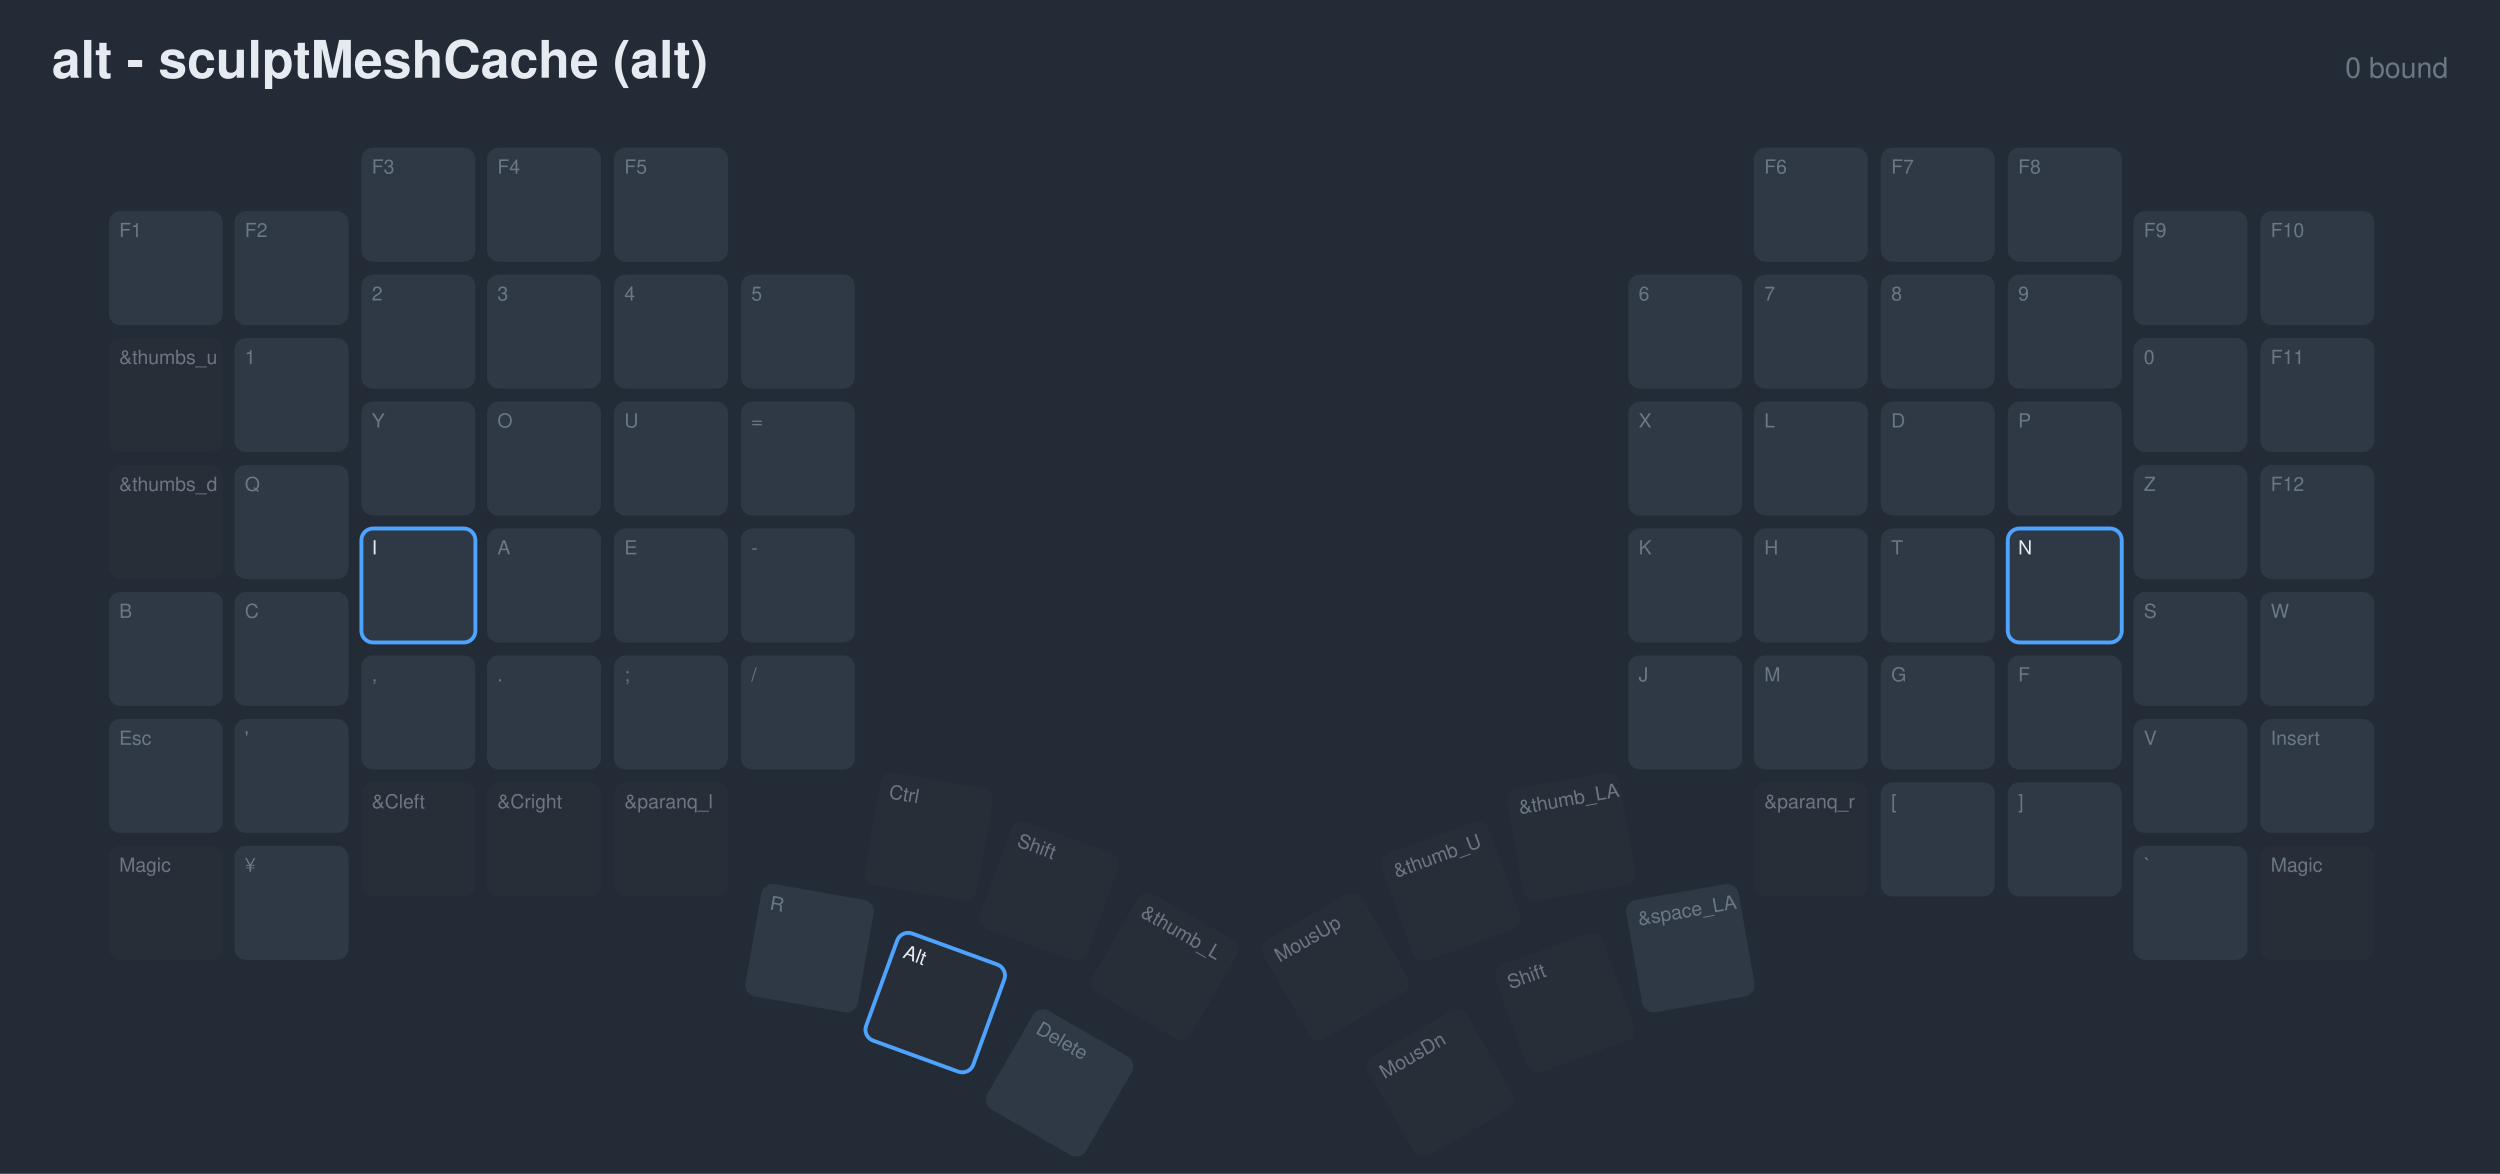
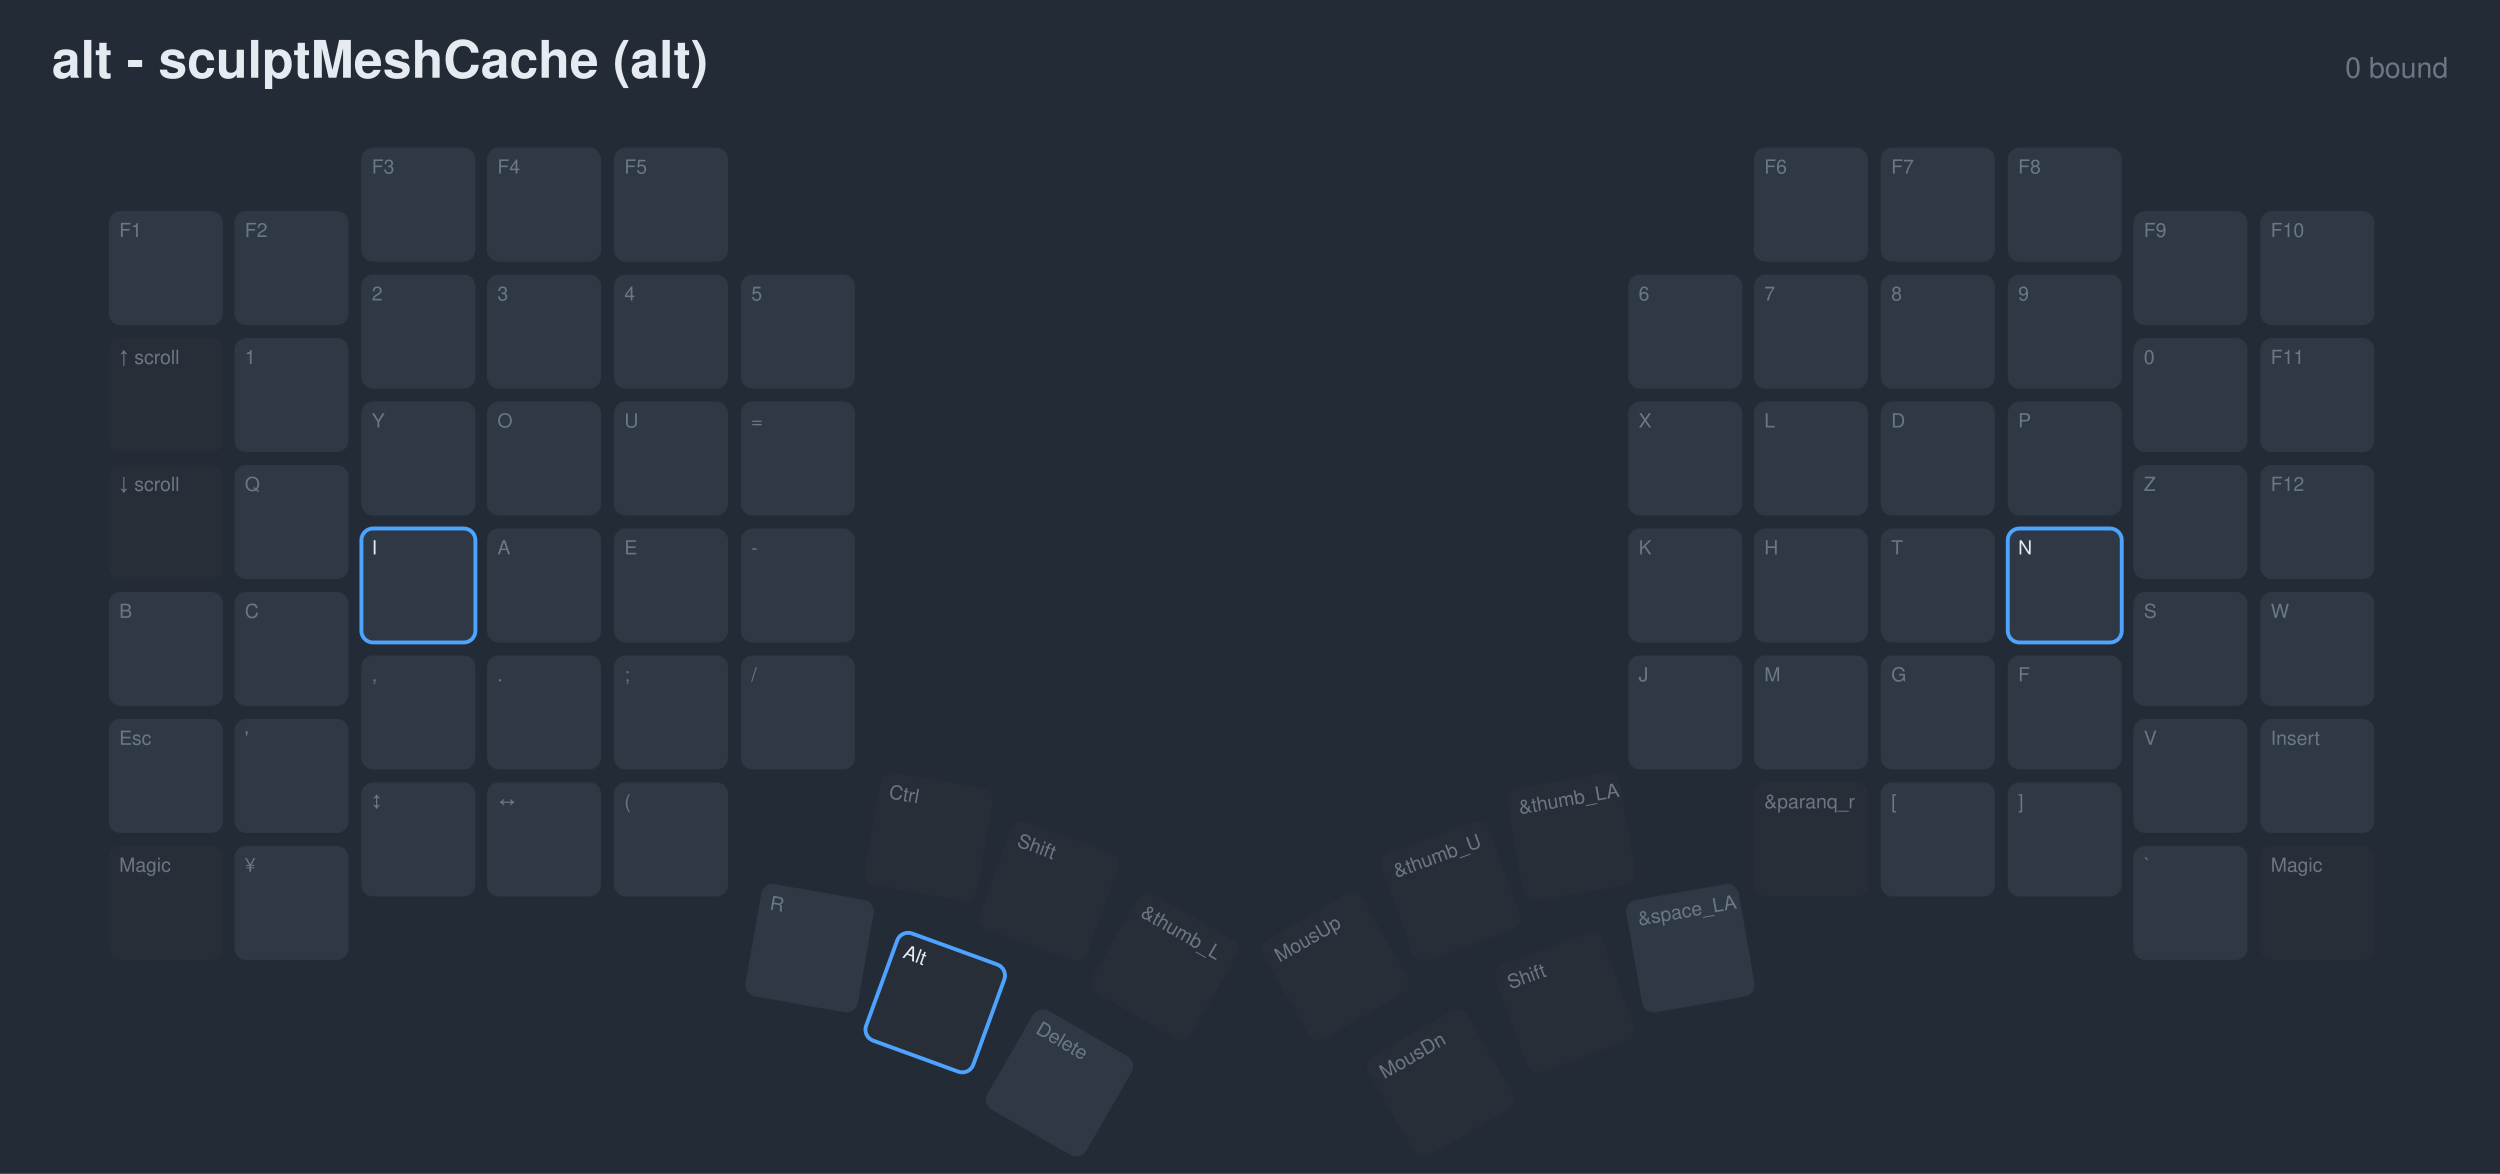
<svg xmlns="http://www.w3.org/2000/svg" width="1930" height="906" viewBox="0 0 1930 906">
  <rect width="1930" height="906" fill="#232b36" />
  <rect x="0" y="0" width="1930" height="906" fill="#232b36" />
  <text x="40" y="60" font-family="Helvetica, Arial, sans-serif" font-size="40" font-weight="bold" fill="#e6ebf2">alt  -  sculptMeshCache   (alt)</text>
  <text x="1890" y="60" text-anchor="end" font-family="Helvetica, Arial, sans-serif" font-size="22" fill="#6b7784">0 bound</text>
  <g transform="translate(-0 96)">
    <g>
      <rect x="84" y="67" width="88" height="88" rx="9" fill="#2f3945" stroke="none" stroke-width="3" />
      <text x="92" y="87" font-family="Helvetica, Arial, sans-serif" font-size="15" fill="#6b7784">F1</text>
    </g>
    <g>
      <rect x="84" y="165" width="88" height="88" rx="9" fill="#272e38" stroke="none" stroke-width="3" />
-       <text x="92" y="185" font-family="Helvetica, Arial, sans-serif" font-size="15" fill="#6b7784">&amp;thumbs_u</text>
+       <text x="92" y="185" font-family="Helvetica, Arial, sans-serif" font-size="15" fill="#6b7784">↑ scroll</text>
    </g>
    <g>
      <rect x="84" y="263" width="88" height="88" rx="9" fill="#272e38" stroke="none" stroke-width="3" />
-       <text x="92" y="283" font-family="Helvetica, Arial, sans-serif" font-size="15" fill="#6b7784">&amp;thumbs_d</text>
+       <text x="92" y="283" font-family="Helvetica, Arial, sans-serif" font-size="15" fill="#6b7784">↓ scroll</text>
    </g>
    <g>
      <rect x="84" y="361" width="88" height="88" rx="9" fill="#2f3945" stroke="none" stroke-width="3" />
      <text x="92" y="381" font-family="Helvetica, Arial, sans-serif" font-size="15" fill="#6b7784">B</text>
    </g>
    <g>
      <rect x="84" y="459" width="88" height="88" rx="9" fill="#2f3945" stroke="none" stroke-width="3" />
      <text x="92" y="479" font-family="Helvetica, Arial, sans-serif" font-size="15" fill="#6b7784">Esc</text>
    </g>
    <g>
      <rect x="84" y="557" width="88" height="88" rx="9" fill="#272e38" stroke="none" stroke-width="3" />
      <text x="92" y="577" font-family="Helvetica, Arial, sans-serif" font-size="15" fill="#6b7784">Magic</text>
    </g>
    <g>
      <rect x="181" y="67" width="88" height="88" rx="9" fill="#2f3945" stroke="none" stroke-width="3" />
      <text x="189" y="87" font-family="Helvetica, Arial, sans-serif" font-size="15" fill="#6b7784">F2</text>
    </g>
    <g>
      <rect x="181" y="165" width="88" height="88" rx="9" fill="#2f3945" stroke="none" stroke-width="3" />
      <text x="189" y="185" font-family="Helvetica, Arial, sans-serif" font-size="15" fill="#6b7784">1</text>
    </g>
    <g>
      <rect x="181" y="263" width="88" height="88" rx="9" fill="#2f3945" stroke="none" stroke-width="3" />
      <text x="189" y="283" font-family="Helvetica, Arial, sans-serif" font-size="15" fill="#6b7784">Q</text>
    </g>
    <g>
      <rect x="181" y="361" width="88" height="88" rx="9" fill="#2f3945" stroke="none" stroke-width="3" />
      <text x="189" y="381" font-family="Helvetica, Arial, sans-serif" font-size="15" fill="#6b7784">C</text>
    </g>
    <g>
      <rect x="181" y="459" width="88" height="88" rx="9" fill="#2f3945" stroke="none" stroke-width="3" />
      <text x="189" y="479" font-family="Helvetica, Arial, sans-serif" font-size="15" fill="#6b7784">'</text>
    </g>
    <g>
      <rect x="181" y="557" width="88" height="88" rx="9" fill="#2f3945" stroke="none" stroke-width="3" />
      <text x="189" y="577" font-family="Helvetica, Arial, sans-serif" font-size="15" fill="#6b7784">¥</text>
    </g>
    <g>
      <rect x="279" y="18" width="88" height="88" rx="9" fill="#2f3945" stroke="none" stroke-width="3" />
      <text x="287" y="38" font-family="Helvetica, Arial, sans-serif" font-size="15" fill="#6b7784">F3</text>
    </g>
    <g>
      <rect x="279" y="116" width="88" height="88" rx="9" fill="#2f3945" stroke="none" stroke-width="3" />
      <text x="287" y="136" font-family="Helvetica, Arial, sans-serif" font-size="15" fill="#6b7784">2</text>
    </g>
    <g>
      <rect x="279" y="214" width="88" height="88" rx="9" fill="#2f3945" stroke="none" stroke-width="3" />
      <text x="287" y="234" font-family="Helvetica, Arial, sans-serif" font-size="15" fill="#6b7784">Y</text>
    </g>
    <g>
      <rect x="279" y="312" width="88" height="88" rx="9" fill="#2f3945" stroke="#4ea3ff" stroke-width="3" />
      <text x="287" y="332" font-family="Helvetica, Arial, sans-serif" font-size="15" fill="#e6ebf2">I</text>
    </g>
    <g>
      <rect x="279" y="410" width="88" height="88" rx="9" fill="#2f3945" stroke="none" stroke-width="3" />
      <text x="287" y="430" font-family="Helvetica, Arial, sans-serif" font-size="15" fill="#6b7784">,</text>
    </g>
    <g>
-       <rect x="279" y="508" width="88" height="88" rx="9" fill="#272e38" stroke="none" stroke-width="3" />
-       <text x="287" y="528" font-family="Helvetica, Arial, sans-serif" font-size="15" fill="#6b7784">&amp;Cleft</text>
+       <rect x="279" y="508" width="88" height="88" rx="9" fill="#2f3945" stroke="none" stroke-width="3" />
+       <text x="287" y="528" font-family="Helvetica, Arial, sans-serif" font-size="15" fill="#6b7784">↕</text>
    </g>
    <g>
      <rect x="376" y="18" width="88" height="88" rx="9" fill="#2f3945" stroke="none" stroke-width="3" />
      <text x="384" y="38" font-family="Helvetica, Arial, sans-serif" font-size="15" fill="#6b7784">F4</text>
    </g>
    <g>
      <rect x="376" y="116" width="88" height="88" rx="9" fill="#2f3945" stroke="none" stroke-width="3" />
      <text x="384" y="136" font-family="Helvetica, Arial, sans-serif" font-size="15" fill="#6b7784">3</text>
    </g>
    <g>
      <rect x="376" y="214" width="88" height="88" rx="9" fill="#2f3945" stroke="none" stroke-width="3" />
      <text x="384" y="234" font-family="Helvetica, Arial, sans-serif" font-size="15" fill="#6b7784">O</text>
    </g>
    <g>
      <rect x="376" y="312" width="88" height="88" rx="9" fill="#2f3945" stroke="none" stroke-width="3" />
      <text x="384" y="332" font-family="Helvetica, Arial, sans-serif" font-size="15" fill="#6b7784">A</text>
    </g>
    <g>
      <rect x="376" y="410" width="88" height="88" rx="9" fill="#2f3945" stroke="none" stroke-width="3" />
      <text x="384" y="430" font-family="Helvetica, Arial, sans-serif" font-size="15" fill="#6b7784">.</text>
    </g>
    <g>
-       <rect x="376" y="508" width="88" height="88" rx="9" fill="#272e38" stroke="none" stroke-width="3" />
-       <text x="384" y="528" font-family="Helvetica, Arial, sans-serif" font-size="15" fill="#6b7784">&amp;Cright</text>
+       <rect x="376" y="508" width="88" height="88" rx="9" fill="#2f3945" stroke="none" stroke-width="3" />
+       <text x="384" y="528" font-family="Helvetica, Arial, sans-serif" font-size="15" fill="#6b7784">↔</text>
    </g>
    <g>
      <rect x="474" y="18" width="88" height="88" rx="9" fill="#2f3945" stroke="none" stroke-width="3" />
      <text x="482" y="38" font-family="Helvetica, Arial, sans-serif" font-size="15" fill="#6b7784">F5</text>
    </g>
    <g>
      <rect x="474" y="116" width="88" height="88" rx="9" fill="#2f3945" stroke="none" stroke-width="3" />
      <text x="482" y="136" font-family="Helvetica, Arial, sans-serif" font-size="15" fill="#6b7784">4</text>
    </g>
    <g>
      <rect x="474" y="214" width="88" height="88" rx="9" fill="#2f3945" stroke="none" stroke-width="3" />
      <text x="482" y="234" font-family="Helvetica, Arial, sans-serif" font-size="15" fill="#6b7784">U</text>
    </g>
    <g>
      <rect x="474" y="312" width="88" height="88" rx="9" fill="#2f3945" stroke="none" stroke-width="3" />
      <text x="482" y="332" font-family="Helvetica, Arial, sans-serif" font-size="15" fill="#6b7784">E</text>
    </g>
    <g>
      <rect x="474" y="410" width="88" height="88" rx="9" fill="#2f3945" stroke="none" stroke-width="3" />
      <text x="482" y="430" font-family="Helvetica, Arial, sans-serif" font-size="15" fill="#6b7784">;</text>
    </g>
    <g>
-       <rect x="474" y="508" width="88" height="88" rx="9" fill="#272e38" stroke="none" stroke-width="3" />
-       <text x="482" y="528" font-family="Helvetica, Arial, sans-serif" font-size="15" fill="#6b7784">&amp;paranq_l</text>
+       <rect x="474" y="508" width="88" height="88" rx="9" fill="#2f3945" stroke="none" stroke-width="3" />
+       <text x="482" y="528" font-family="Helvetica, Arial, sans-serif" font-size="15" fill="#6b7784">(</text>
    </g>
    <g>
      <rect x="572" y="116" width="88" height="88" rx="9" fill="#2f3945" stroke="none" stroke-width="3" />
      <text x="580" y="136" font-family="Helvetica, Arial, sans-serif" font-size="15" fill="#6b7784">5</text>
    </g>
    <g>
      <rect x="572" y="214" width="88" height="88" rx="9" fill="#2f3945" stroke="none" stroke-width="3" />
      <text x="580" y="234" font-family="Helvetica, Arial, sans-serif" font-size="15" fill="#6b7784">=</text>
    </g>
    <g>
      <rect x="572" y="312" width="88" height="88" rx="9" fill="#2f3945" stroke="none" stroke-width="3" />
      <text x="580" y="332" font-family="Helvetica, Arial, sans-serif" font-size="15" fill="#6b7784">-</text>
    </g>
    <g>
      <rect x="572" y="410" width="88" height="88" rx="9" fill="#2f3945" stroke="none" stroke-width="3" />
      <text x="580" y="430" font-family="Helvetica, Arial, sans-serif" font-size="15" fill="#6b7784">/</text>
    </g>
    <g>
      <rect x="1257" y="116" width="88" height="88" rx="9" fill="#2f3945" stroke="none" stroke-width="3" />
      <text x="1265" y="136" font-family="Helvetica, Arial, sans-serif" font-size="15" fill="#6b7784">6</text>
    </g>
    <g>
      <rect x="1257" y="214" width="88" height="88" rx="9" fill="#2f3945" stroke="none" stroke-width="3" />
      <text x="1265" y="234" font-family="Helvetica, Arial, sans-serif" font-size="15" fill="#6b7784">X</text>
    </g>
    <g>
      <rect x="1257" y="312" width="88" height="88" rx="9" fill="#2f3945" stroke="none" stroke-width="3" />
      <text x="1265" y="332" font-family="Helvetica, Arial, sans-serif" font-size="15" fill="#6b7784">K</text>
    </g>
    <g>
      <rect x="1257" y="410" width="88" height="88" rx="9" fill="#2f3945" stroke="none" stroke-width="3" />
      <text x="1265" y="430" font-family="Helvetica, Arial, sans-serif" font-size="15" fill="#6b7784">J</text>
    </g>
    <g>
      <rect x="1354" y="18" width="88" height="88" rx="9" fill="#2f3945" stroke="none" stroke-width="3" />
      <text x="1362" y="38" font-family="Helvetica, Arial, sans-serif" font-size="15" fill="#6b7784">F6</text>
    </g>
    <g>
      <rect x="1354" y="116" width="88" height="88" rx="9" fill="#2f3945" stroke="none" stroke-width="3" />
      <text x="1362" y="136" font-family="Helvetica, Arial, sans-serif" font-size="15" fill="#6b7784">7</text>
    </g>
    <g>
      <rect x="1354" y="214" width="88" height="88" rx="9" fill="#2f3945" stroke="none" stroke-width="3" />
      <text x="1362" y="234" font-family="Helvetica, Arial, sans-serif" font-size="15" fill="#6b7784">L</text>
    </g>
    <g>
      <rect x="1354" y="312" width="88" height="88" rx="9" fill="#2f3945" stroke="none" stroke-width="3" />
      <text x="1362" y="332" font-family="Helvetica, Arial, sans-serif" font-size="15" fill="#6b7784">H</text>
    </g>
    <g>
      <rect x="1354" y="410" width="88" height="88" rx="9" fill="#2f3945" stroke="none" stroke-width="3" />
      <text x="1362" y="430" font-family="Helvetica, Arial, sans-serif" font-size="15" fill="#6b7784">M</text>
    </g>
    <g>
      <rect x="1354" y="508" width="88" height="88" rx="9" fill="#272e38" stroke="none" stroke-width="3" />
      <text x="1362" y="528" font-family="Helvetica, Arial, sans-serif" font-size="15" fill="#6b7784">&amp;paranq_r</text>
    </g>
    <g>
      <rect x="1452" y="18" width="88" height="88" rx="9" fill="#2f3945" stroke="none" stroke-width="3" />
      <text x="1460" y="38" font-family="Helvetica, Arial, sans-serif" font-size="15" fill="#6b7784">F7</text>
    </g>
    <g>
      <rect x="1452" y="116" width="88" height="88" rx="9" fill="#2f3945" stroke="none" stroke-width="3" />
      <text x="1460" y="136" font-family="Helvetica, Arial, sans-serif" font-size="15" fill="#6b7784">8</text>
    </g>
    <g>
      <rect x="1452" y="214" width="88" height="88" rx="9" fill="#2f3945" stroke="none" stroke-width="3" />
      <text x="1460" y="234" font-family="Helvetica, Arial, sans-serif" font-size="15" fill="#6b7784">D</text>
    </g>
    <g>
      <rect x="1452" y="312" width="88" height="88" rx="9" fill="#2f3945" stroke="none" stroke-width="3" />
      <text x="1460" y="332" font-family="Helvetica, Arial, sans-serif" font-size="15" fill="#6b7784">T</text>
    </g>
    <g>
      <rect x="1452" y="410" width="88" height="88" rx="9" fill="#2f3945" stroke="none" stroke-width="3" />
      <text x="1460" y="430" font-family="Helvetica, Arial, sans-serif" font-size="15" fill="#6b7784">G</text>
    </g>
    <g>
      <rect x="1452" y="508" width="88" height="88" rx="9" fill="#2f3945" stroke="none" stroke-width="3" />
      <text x="1460" y="528" font-family="Helvetica, Arial, sans-serif" font-size="15" fill="#6b7784">[</text>
    </g>
    <g>
      <rect x="1550" y="18" width="88" height="88" rx="9" fill="#2f3945" stroke="none" stroke-width="3" />
      <text x="1558" y="38" font-family="Helvetica, Arial, sans-serif" font-size="15" fill="#6b7784">F8</text>
    </g>
    <g>
      <rect x="1550" y="116" width="88" height="88" rx="9" fill="#2f3945" stroke="none" stroke-width="3" />
      <text x="1558" y="136" font-family="Helvetica, Arial, sans-serif" font-size="15" fill="#6b7784">9</text>
    </g>
    <g>
      <rect x="1550" y="214" width="88" height="88" rx="9" fill="#2f3945" stroke="none" stroke-width="3" />
      <text x="1558" y="234" font-family="Helvetica, Arial, sans-serif" font-size="15" fill="#6b7784">P</text>
    </g>
    <g>
      <rect x="1550" y="312" width="88" height="88" rx="9" fill="#2f3945" stroke="#4ea3ff" stroke-width="3" />
      <text x="1558" y="332" font-family="Helvetica, Arial, sans-serif" font-size="15" fill="#e6ebf2">N</text>
    </g>
    <g>
      <rect x="1550" y="410" width="88" height="88" rx="9" fill="#2f3945" stroke="none" stroke-width="3" />
      <text x="1558" y="430" font-family="Helvetica, Arial, sans-serif" font-size="15" fill="#6b7784">F</text>
    </g>
    <g>
      <rect x="1550" y="508" width="88" height="88" rx="9" fill="#2f3945" stroke="none" stroke-width="3" />
      <text x="1558" y="528" font-family="Helvetica, Arial, sans-serif" font-size="15" fill="#6b7784">]</text>
    </g>
    <g>
      <rect x="1647" y="67" width="88" height="88" rx="9" fill="#2f3945" stroke="none" stroke-width="3" />
      <text x="1655" y="87" font-family="Helvetica, Arial, sans-serif" font-size="15" fill="#6b7784">F9</text>
    </g>
    <g>
      <rect x="1647" y="165" width="88" height="88" rx="9" fill="#2f3945" stroke="none" stroke-width="3" />
      <text x="1655" y="185" font-family="Helvetica, Arial, sans-serif" font-size="15" fill="#6b7784">0</text>
    </g>
    <g>
      <rect x="1647" y="263" width="88" height="88" rx="9" fill="#2f3945" stroke="none" stroke-width="3" />
      <text x="1655" y="283" font-family="Helvetica, Arial, sans-serif" font-size="15" fill="#6b7784">Z</text>
    </g>
    <g>
      <rect x="1647" y="361" width="88" height="88" rx="9" fill="#2f3945" stroke="none" stroke-width="3" />
      <text x="1655" y="381" font-family="Helvetica, Arial, sans-serif" font-size="15" fill="#6b7784">S</text>
    </g>
    <g>
      <rect x="1647" y="459" width="88" height="88" rx="9" fill="#2f3945" stroke="none" stroke-width="3" />
      <text x="1655" y="479" font-family="Helvetica, Arial, sans-serif" font-size="15" fill="#6b7784">V</text>
    </g>
    <g>
      <rect x="1647" y="557" width="88" height="88" rx="9" fill="#2f3945" stroke="none" stroke-width="3" />
      <text x="1655" y="577" font-family="Helvetica, Arial, sans-serif" font-size="15" fill="#6b7784">`</text>
    </g>
    <g>
      <rect x="1745" y="67" width="88" height="88" rx="9" fill="#2f3945" stroke="none" stroke-width="3" />
      <text x="1753" y="87" font-family="Helvetica, Arial, sans-serif" font-size="15" fill="#6b7784">F10</text>
    </g>
    <g>
      <rect x="1745" y="165" width="88" height="88" rx="9" fill="#2f3945" stroke="none" stroke-width="3" />
      <text x="1753" y="185" font-family="Helvetica, Arial, sans-serif" font-size="15" fill="#6b7784">F11</text>
    </g>
    <g>
      <rect x="1745" y="263" width="88" height="88" rx="9" fill="#2f3945" stroke="none" stroke-width="3" />
      <text x="1753" y="283" font-family="Helvetica, Arial, sans-serif" font-size="15" fill="#6b7784">F12</text>
    </g>
    <g>
      <rect x="1745" y="361" width="88" height="88" rx="9" fill="#2f3945" stroke="none" stroke-width="3" />
      <text x="1753" y="381" font-family="Helvetica, Arial, sans-serif" font-size="15" fill="#6b7784">W</text>
    </g>
    <g>
      <rect x="1745" y="459" width="88" height="88" rx="9" fill="#2f3945" stroke="none" stroke-width="3" />
      <text x="1753" y="479" font-family="Helvetica, Arial, sans-serif" font-size="15" fill="#6b7784">Insert</text>
    </g>
    <g>
      <rect x="1745" y="557" width="88" height="88" rx="9" fill="#272e38" stroke="none" stroke-width="3" />
      <text x="1753" y="577" font-family="Helvetica, Arial, sans-serif" font-size="15" fill="#6b7784">Magic</text>
    </g>
    <g transform="rotate(10 717 550)">
      <rect x="673" y="506" width="88" height="88" rx="9" fill="#272e38" stroke="none" stroke-width="3" />
      <text x="681" y="526" font-family="Helvetica, Arial, sans-serif" font-size="15" fill="#6b7784">Ctrl</text>
    </g>
    <g transform="rotate(20 810 592)">
      <rect x="766" y="548" width="88" height="88" rx="9" fill="#272e38" stroke="none" stroke-width="3" />
      <text x="774" y="568" font-family="Helvetica, Arial, sans-serif" font-size="15" fill="#6b7784">Shift</text>
    </g>
    <g transform="rotate(30 899 650)">
      <rect x="855" y="606" width="88" height="88" rx="9" fill="#272e38" stroke="none" stroke-width="3" />
      <text x="863" y="626" font-family="Helvetica, Arial, sans-serif" font-size="15" fill="#6b7784">&amp;thumb_L</text>
    </g>
    <g transform="rotate(10 625 636)">
      <rect x="581" y="592" width="88" height="88" rx="9" fill="#2f3945" stroke="none" stroke-width="3" />
      <text x="589" y="612" font-family="Helvetica, Arial, sans-serif" font-size="15" fill="#6b7784">R</text>
    </g>
    <g transform="rotate(20 722 678)">
      <rect x="678" y="634" width="88" height="88" rx="9" fill="#272e38" stroke="#4ea3ff" stroke-width="3" />
      <text x="686" y="654" font-family="Helvetica, Arial, sans-serif" font-size="15" fill="#e6ebf2">Alt</text>
    </g>
    <g transform="rotate(30 818 740)">
      <rect x="774" y="696" width="88" height="88" rx="9" fill="#2f3945" stroke="none" stroke-width="3" />
      <text x="782" y="716" font-family="Helvetica, Arial, sans-serif" font-size="15" fill="#6b7784">Delete</text>
    </g>
    <g transform="rotate(-10 1213 550)">
      <rect x="1169" y="506" width="88" height="88" rx="9" fill="#272e38" stroke="none" stroke-width="3" />
      <text x="1177" y="526" font-family="Helvetica, Arial, sans-serif" font-size="15" fill="#6b7784">&amp;thumb_LA</text>
    </g>
    <g transform="rotate(-20 1120 592)">
      <rect x="1076" y="548" width="88" height="88" rx="9" fill="#272e38" stroke="none" stroke-width="3" />
      <text x="1084" y="568" font-family="Helvetica, Arial, sans-serif" font-size="15" fill="#6b7784">&amp;thumb_U</text>
    </g>
    <g transform="rotate(-30 1031 650)">
      <rect x="987" y="606" width="88" height="88" rx="9" fill="#272e38" stroke="none" stroke-width="3" />
      <text x="995" y="626" font-family="Helvetica, Arial, sans-serif" font-size="15" fill="#6b7784">MousUp</text>
    </g>
    <g transform="rotate(-10 1305 636)">
      <rect x="1261" y="592" width="88" height="88" rx="9" fill="#2f3945" stroke="none" stroke-width="3" />
      <text x="1269" y="612" font-family="Helvetica, Arial, sans-serif" font-size="15" fill="#6b7784">&amp;space_LA</text>
    </g>
    <g transform="rotate(-20 1208 678)">
      <rect x="1164" y="634" width="88" height="88" rx="9" fill="#272e38" stroke="none" stroke-width="3" />
      <text x="1172" y="654" font-family="Helvetica, Arial, sans-serif" font-size="15" fill="#6b7784">Shift</text>
    </g>
    <g transform="rotate(-30 1112 740)">
      <rect x="1068" y="696" width="88" height="88" rx="9" fill="#272e38" stroke="none" stroke-width="3" />
      <text x="1076" y="716" font-family="Helvetica, Arial, sans-serif" font-size="15" fill="#6b7784">MousDn</text>
    </g>
  </g>
</svg>
